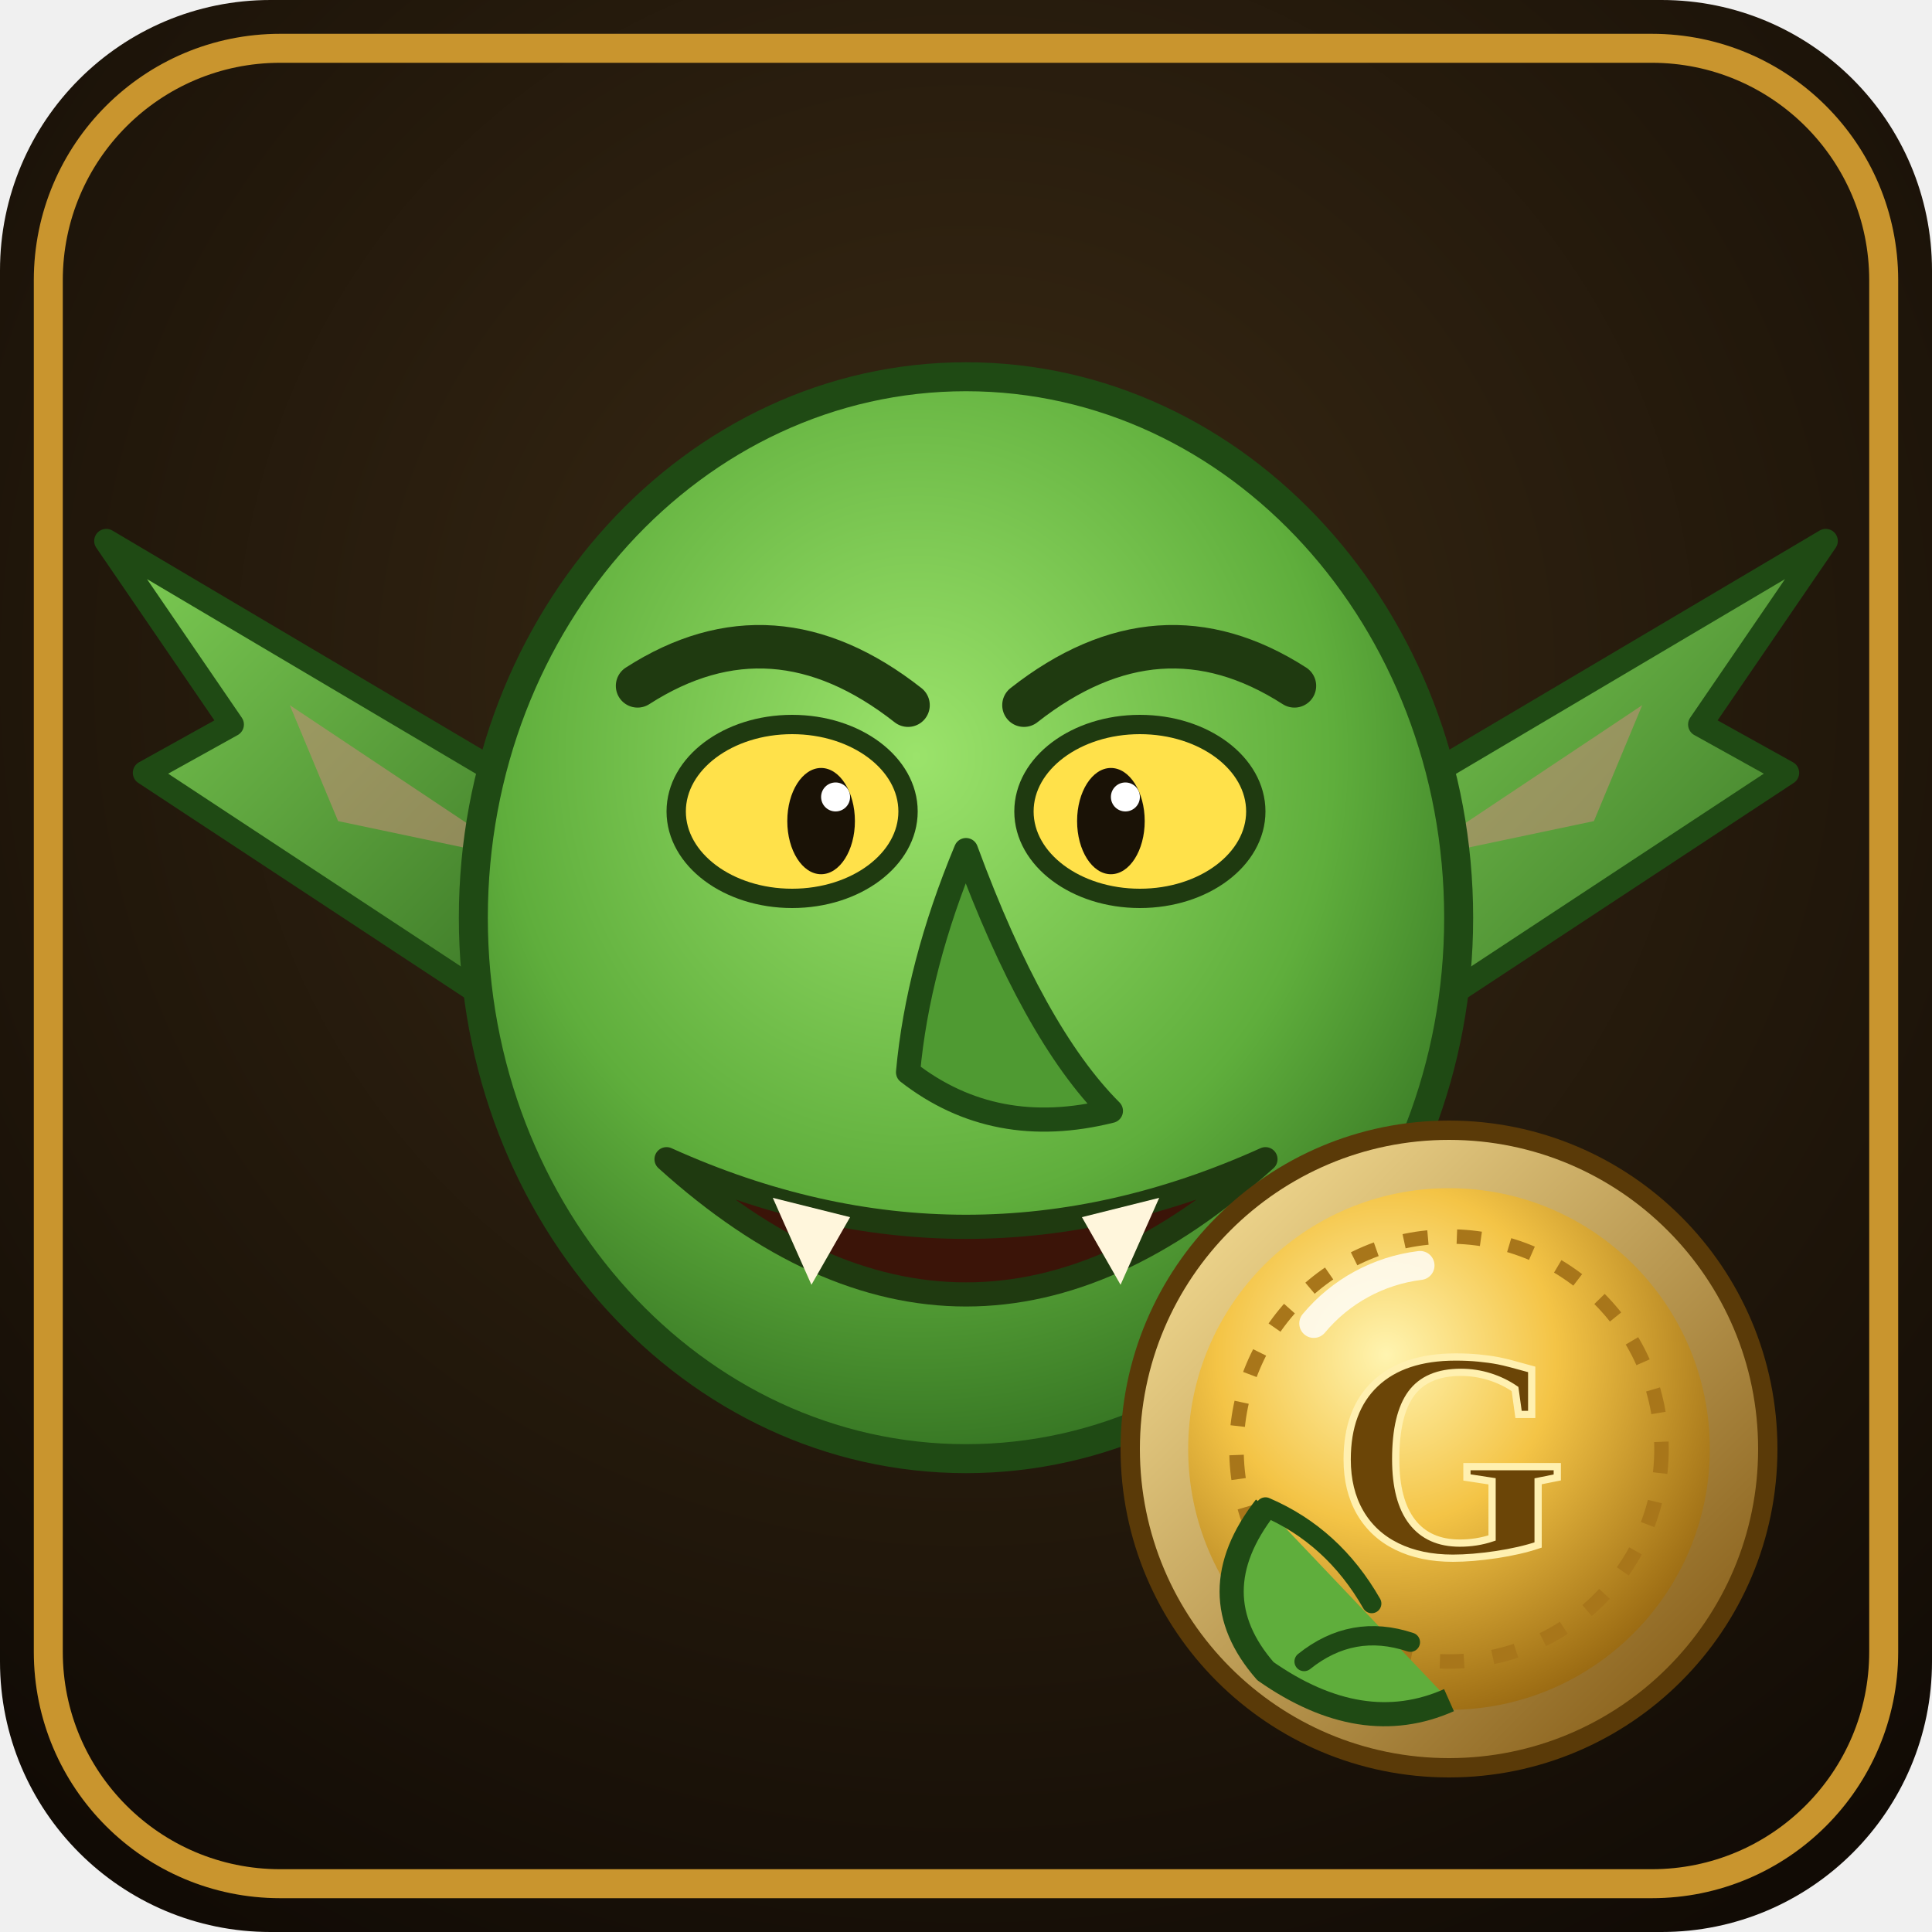
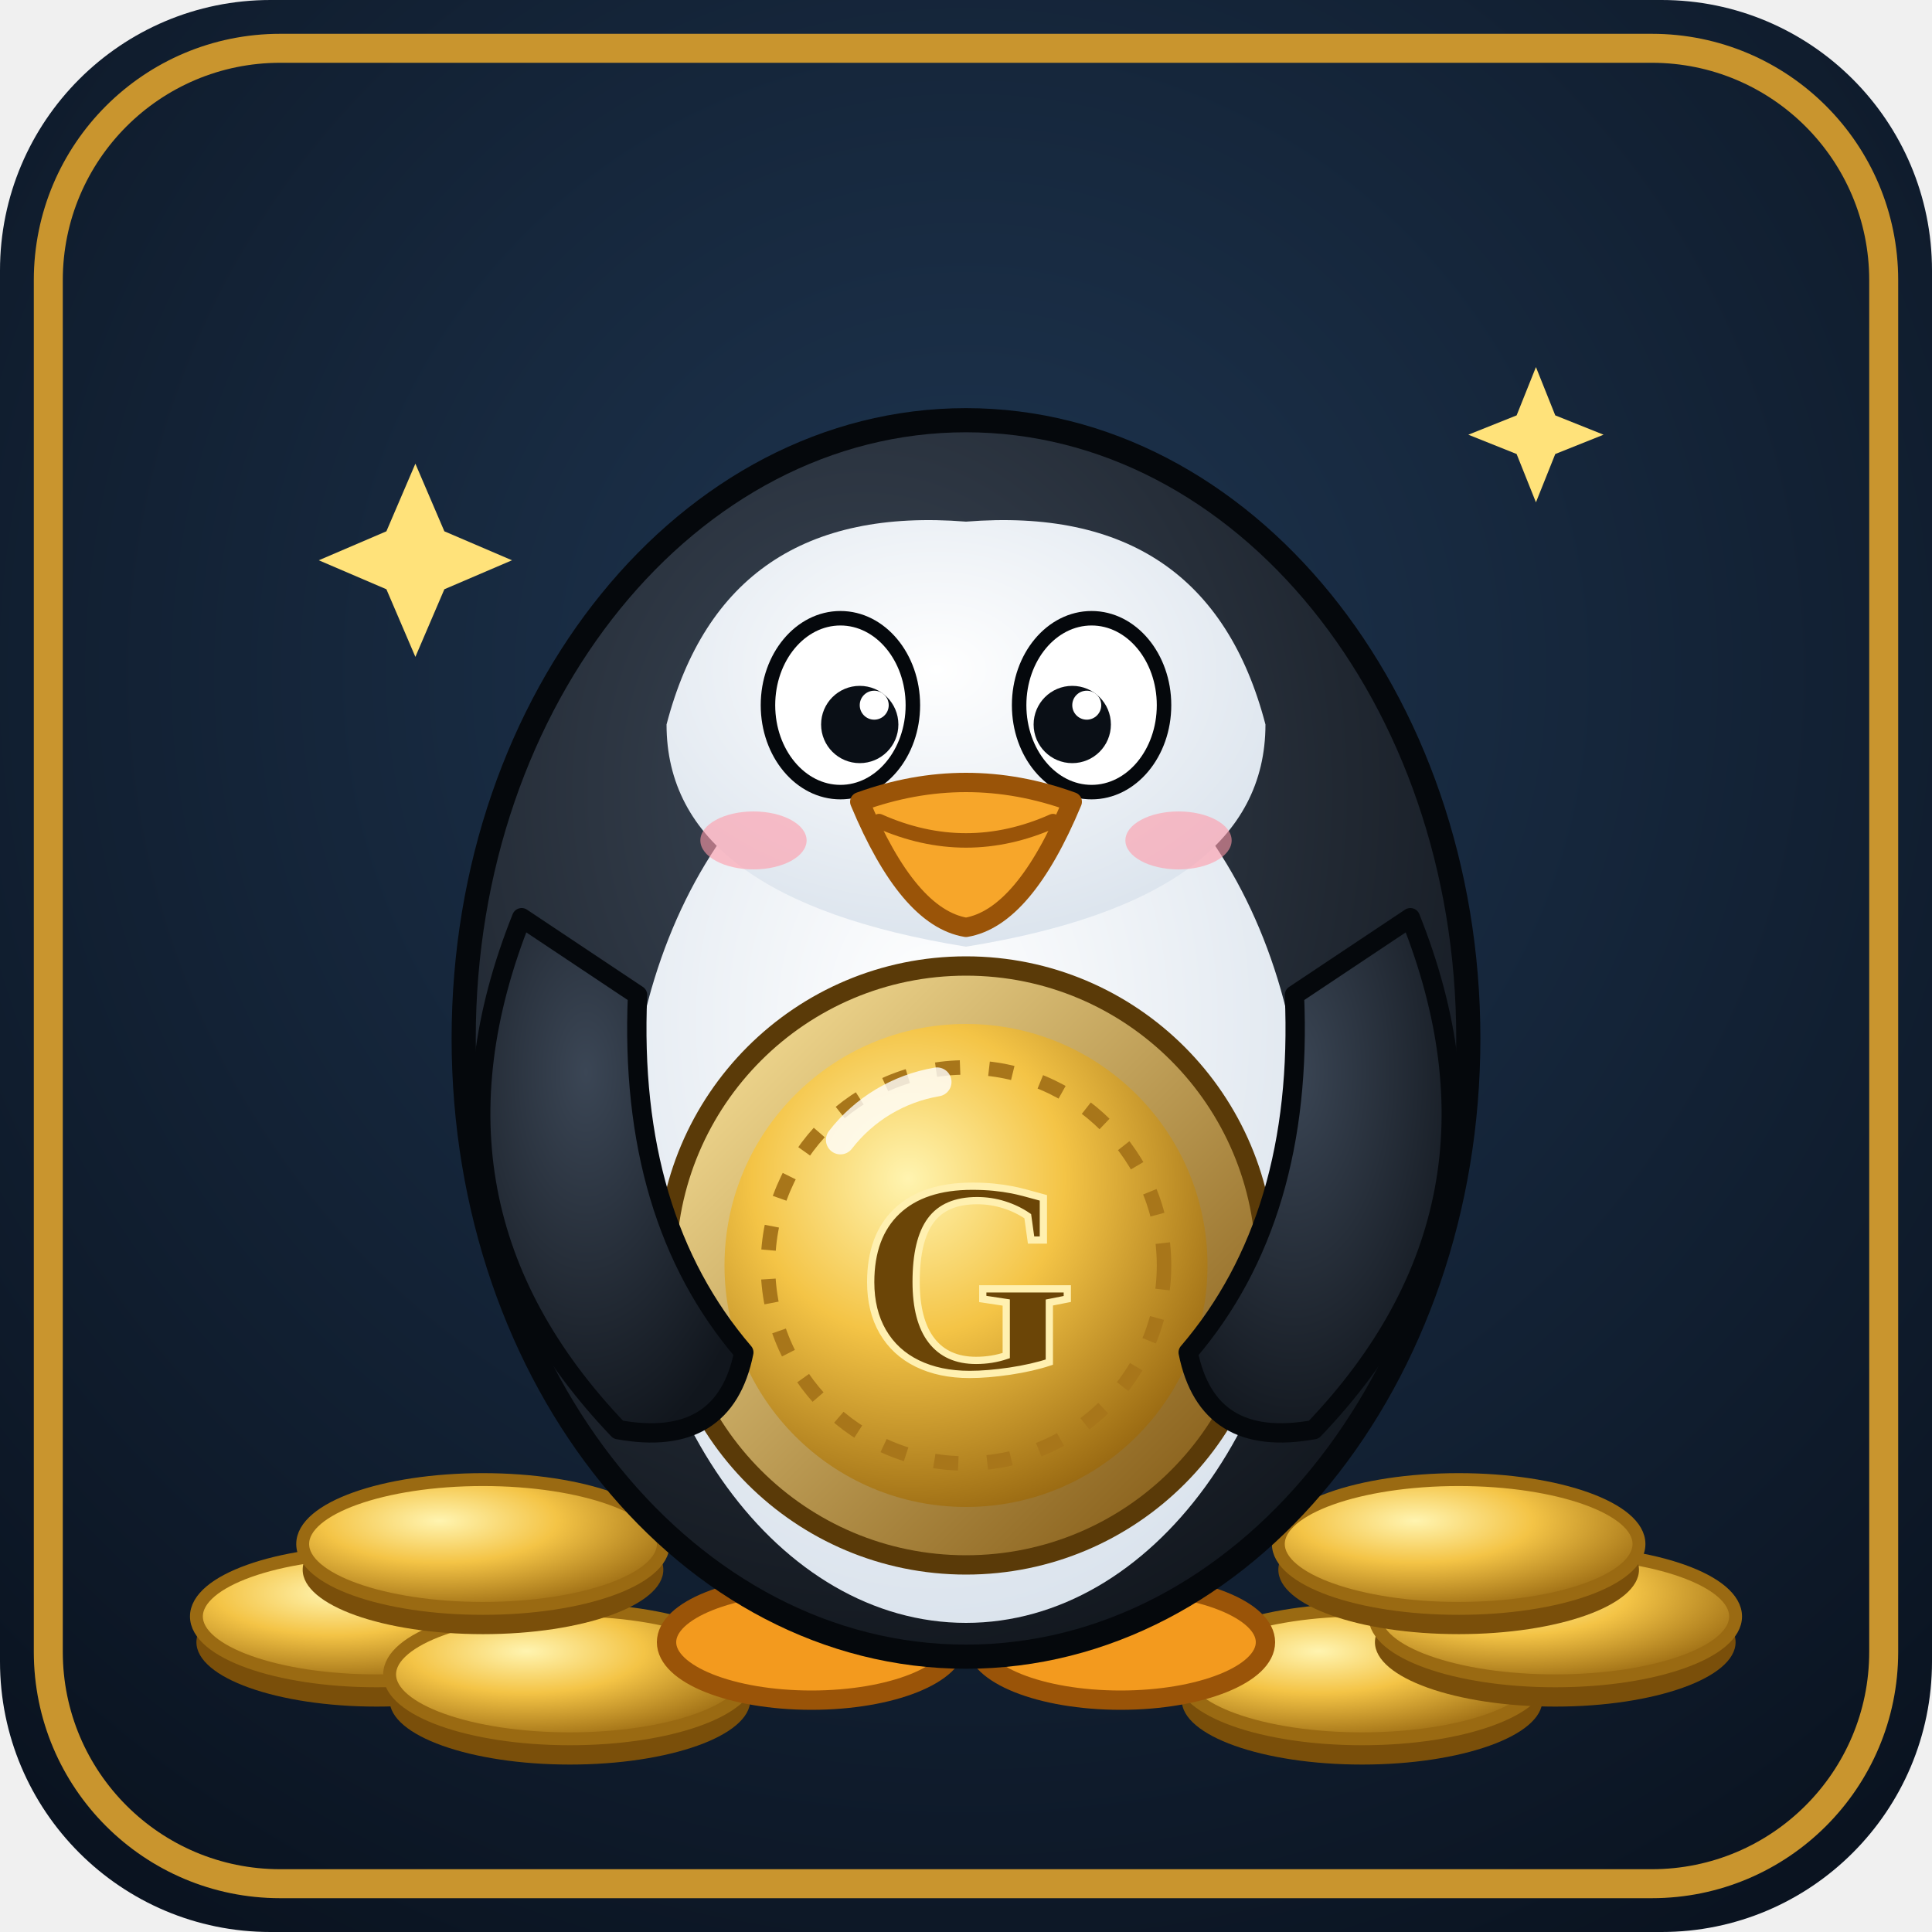
<svg xmlns="http://www.w3.org/2000/svg" width="400" height="400" viewBox="0 0 400 400">
  <defs>
    <radialGradient id="bg" cx="50%" cy="35%" r="75%">
-       <stop offset="0" stop-color="#3a2a14" />
-       <stop offset="1" stop-color="#110b05" />
+       <stop offset="0" stop-color="#1e3550" />
+       <stop offset="1" stop-color="#0a1320" />
    </radialGradient>
-     <radialGradient id="skin" cx="45%" cy="35%" r="70%">
-       <stop offset="0" stop-color="#9be36b" />
-       <stop offset="0.6" stop-color="#5fae3c" />
-       <stop offset="1" stop-color="#2f6b1f" />
+     <radialGradient id="body" cx="40%" cy="30%" r="75%">
+       <stop offset="0" stop-color="#3b4655" />
+       <stop offset="1" stop-color="#11161d" />
    </radialGradient>
-     <linearGradient id="ear" x1="0" y1="0" x2="1" y2="1">
-       <stop offset="0" stop-color="#7fcf55" />
-       <stop offset="1" stop-color="#356f22" />
-     </linearGradient>
+     <radialGradient id="belly" cx="45%" cy="35%" r="70%">
+       <stop offset="0" stop-color="#ffffff" />
+       <stop offset="1" stop-color="#d9e2ec" />
+     </radialGradient>
    <radialGradient id="coin" cx="38%" cy="32%" r="72%">
      <stop offset="0" stop-color="#fff4b0" />
      <stop offset="0.45" stop-color="#f4c446" />
      <stop offset="1" stop-color="#9a6a12" />
    </radialGradient>
    <linearGradient id="rim" x1="0" y1="0" x2="1" y2="1">
      <stop offset="0" stop-color="#ffe9a0" />
      <stop offset="1" stop-color="#7a4f0a" />
    </linearGradient>
+     <symbol id="c" viewBox="-30 -30 60 60">
+       <ellipse cx="0" cy="0" rx="28" ry="10" fill="#7a4f0a" />
+       <ellipse cx="0" cy="-4" rx="28" ry="10" fill="url(#coin)" stroke="#9a6a12" stroke-width="2" />
+     </symbol>
  </defs>
  <rect x="0" y="0" width="400" height="400" rx="56" fill="url(#bg)" />
  <rect x="10" y="10" width="380" height="380" rx="48" fill="none" stroke="#c9952e" stroke-width="6" />
-   <path d="M120 170 L22 112 L48 150 L30 160 L112 214 Z" fill="url(#ear)" stroke="#1f4a14" stroke-width="5" stroke-linejoin="round" />
-   <path d="M108 178 L60 146 L70 170 Z" fill="#c98a7a" opacity="0.55" />
-   <path d="M280 170 L378 112 L352 150 L370 160 L288 214 Z" fill="url(#ear)" stroke="#1f4a14" stroke-width="5" stroke-linejoin="round" />
-   <path d="M292 178 L340 146 L330 170 Z" fill="#c98a7a" opacity="0.55" />
-   <ellipse cx="200" cy="190" rx="102" ry="112" fill="url(#skin)" stroke="#1f4a14" stroke-width="6" />
-   <path d="M132 142 Q160 124 188 146" fill="none" stroke="#1f3a10" stroke-width="9" stroke-linecap="round" />
-   <path d="M212 146 Q240 124 268 142" fill="none" stroke="#1f3a10" stroke-width="9" stroke-linecap="round" />
-   <ellipse cx="164" cy="168" rx="24" ry="18" fill="#ffe14a" stroke="#1f3a10" stroke-width="4" />
-   <ellipse cx="236" cy="168" rx="24" ry="18" fill="#ffe14a" stroke="#1f3a10" stroke-width="4" />
-   <ellipse cx="170" cy="170" rx="7" ry="11" fill="#1a1206" />
-   <ellipse cx="230" cy="170" rx="7" ry="11" fill="#1a1206" />
-   <circle cx="173" cy="165" r="3" fill="#ffffff" />
-   <circle cx="233" cy="165" r="3" fill="#ffffff" />
-   <path d="M200 176 Q214 214 230 230 Q206 236 188 222 Q190 200 200 176 Z" fill="#4f9a32" stroke="#1f4a14" stroke-width="5" stroke-linejoin="round" />
-   <path d="M138 240 Q200 296 262 240 Q200 268 138 240 Z" fill="#3b1408" stroke="#1f3a10" stroke-width="5" stroke-linejoin="round" />
-   <path d="M160 248 L168 266 L176 252 Z" fill="#fff6dc" />
-   <path d="M224 252 L232 266 L240 248 Z" fill="#fff6dc" />
-   <circle cx="300" cy="300" r="66" fill="url(#rim)" stroke="#5a3a08" stroke-width="4" />
-   <circle cx="300" cy="300" r="54" fill="url(#coin)" />
-   <circle cx="300" cy="300" r="44" fill="none" stroke="#a8761a" stroke-width="3" stroke-dasharray="5 6" />
-   <text x="300" y="322" text-anchor="middle" font-family="Georgia, 'Times New Roman', serif" font-size="62" font-weight="bold" fill="#6b4507" stroke="#fff0b0" stroke-width="1.5">G</text>
-   <path d="M262 312 Q248 330 262 346 Q282 360 300 352" fill="#5fae3c" stroke="#1f4a14" stroke-width="5" stroke-linejoin="round" />
-   <path d="M262 312 Q276 318 284 332" fill="none" stroke="#1f4a14" stroke-width="4" stroke-linecap="round" />
-   <path d="M270 344 Q280 336 292 340" fill="none" stroke="#1f4a14" stroke-width="4" stroke-linecap="round" />
-   <path d="M272 274 a34 34 0 0 1 22 -12" fill="none" stroke="#ffffff" stroke-opacity="0.8" stroke-width="6" stroke-linecap="round" />
+   <use href="#c" x="38" y="300" width="80" height="80" />
+   <use href="#c" x="78" y="312" width="80" height="80" />
+   <use href="#c" x="242" y="312" width="80" height="80" />
+   <use href="#c" x="282" y="300" width="80" height="80" />
+   <use href="#c" x="60" y="285" width="80" height="80" />
+   <use href="#c" x="262" y="285" width="80" height="80" />
+   <ellipse cx="168" cy="340" rx="30" ry="12" fill="#f39a1e" stroke="#9a5408" stroke-width="4" />
+   <ellipse cx="232" cy="340" rx="30" ry="12" fill="#f39a1e" stroke="#9a5408" stroke-width="4" />
+   <ellipse cx="200" cy="215" rx="104" ry="128" fill="url(#body)" stroke="#05080c" stroke-width="5" />
+   <ellipse cx="200" cy="240" rx="70" ry="96" fill="url(#belly)" />
+   <path d="M138 150 Q150 104 200 108 Q250 104 262 150 Q262 186 200 196 Q138 186 138 150 Z" fill="url(#belly)" />
+   <ellipse cx="174" cy="146" rx="15" ry="18" fill="#ffffff" stroke="#05080c" stroke-width="3" />
+   <ellipse cx="226" cy="146" rx="15" ry="18" fill="#ffffff" stroke="#05080c" stroke-width="3" />
+   <circle cx="178" cy="150" r="8" fill="#0a0f16" />
+   <circle cx="222" cy="150" r="8" fill="#0a0f16" />
+   <circle cx="181" cy="146" r="3" fill="#ffffff" />
+   <circle cx="225" cy="146" r="3" fill="#ffffff" />
+   <ellipse cx="156" cy="174" rx="11" ry="6" fill="#ff9aa8" opacity="0.6" />
+   <ellipse cx="244" cy="174" rx="11" ry="6" fill="#ff9aa8" opacity="0.6" />
+   <path d="M178 166 Q200 158 222 166 Q212 190 200 192 Q188 190 178 166 Z" fill="#f7a62a" stroke="#9a5408" stroke-width="4" stroke-linejoin="round" />
+   <path d="M182 170 Q200 178 218 170" fill="none" stroke="#9a5408" stroke-width="3" stroke-linecap="round" />
+   <circle cx="200" cy="262" r="62" fill="url(#rim)" stroke="#5a3a08" stroke-width="4" />
+   <circle cx="200" cy="262" r="50" fill="url(#coin)" />
+   <circle cx="200" cy="262" r="41" fill="none" stroke="#a8761a" stroke-width="3" stroke-dasharray="5 6" />
+   <text x="200" y="284" text-anchor="middle" font-family="Georgia, 'Times New Roman', serif" font-size="58" font-weight="bold" fill="#6b4507" stroke="#fff0b0" stroke-width="1.5">G</text>
+   <path d="M174 236 a32 32 0 0 1 20 -12" fill="none" stroke="#ffffff" stroke-opacity="0.8" stroke-width="6" stroke-linecap="round" />
+   <path d="M108 190 Q84 250 128 296 Q150 300 154 280 Q130 252 132 206 Z" fill="url(#body)" stroke="#05080c" stroke-width="4" stroke-linejoin="round" />
+   <path d="M292 190 Q316 250 272 296 Q250 300 246 280 Q270 252 268 206 Z" fill="url(#body)" stroke="#05080c" stroke-width="4" stroke-linejoin="round" />
+   <path d="M86 96 l6 14 l14 6 l-14 6 l-6 14 l-6 -14 l-14 -6 l14 -6 Z" fill="#ffe27a" />
+   <path d="M318 76 l4 10 l10 4 l-10 4 l-4 10 l-4 -10 l-10 -4 l10 -4 Z" fill="#ffe27a" />
</svg>
